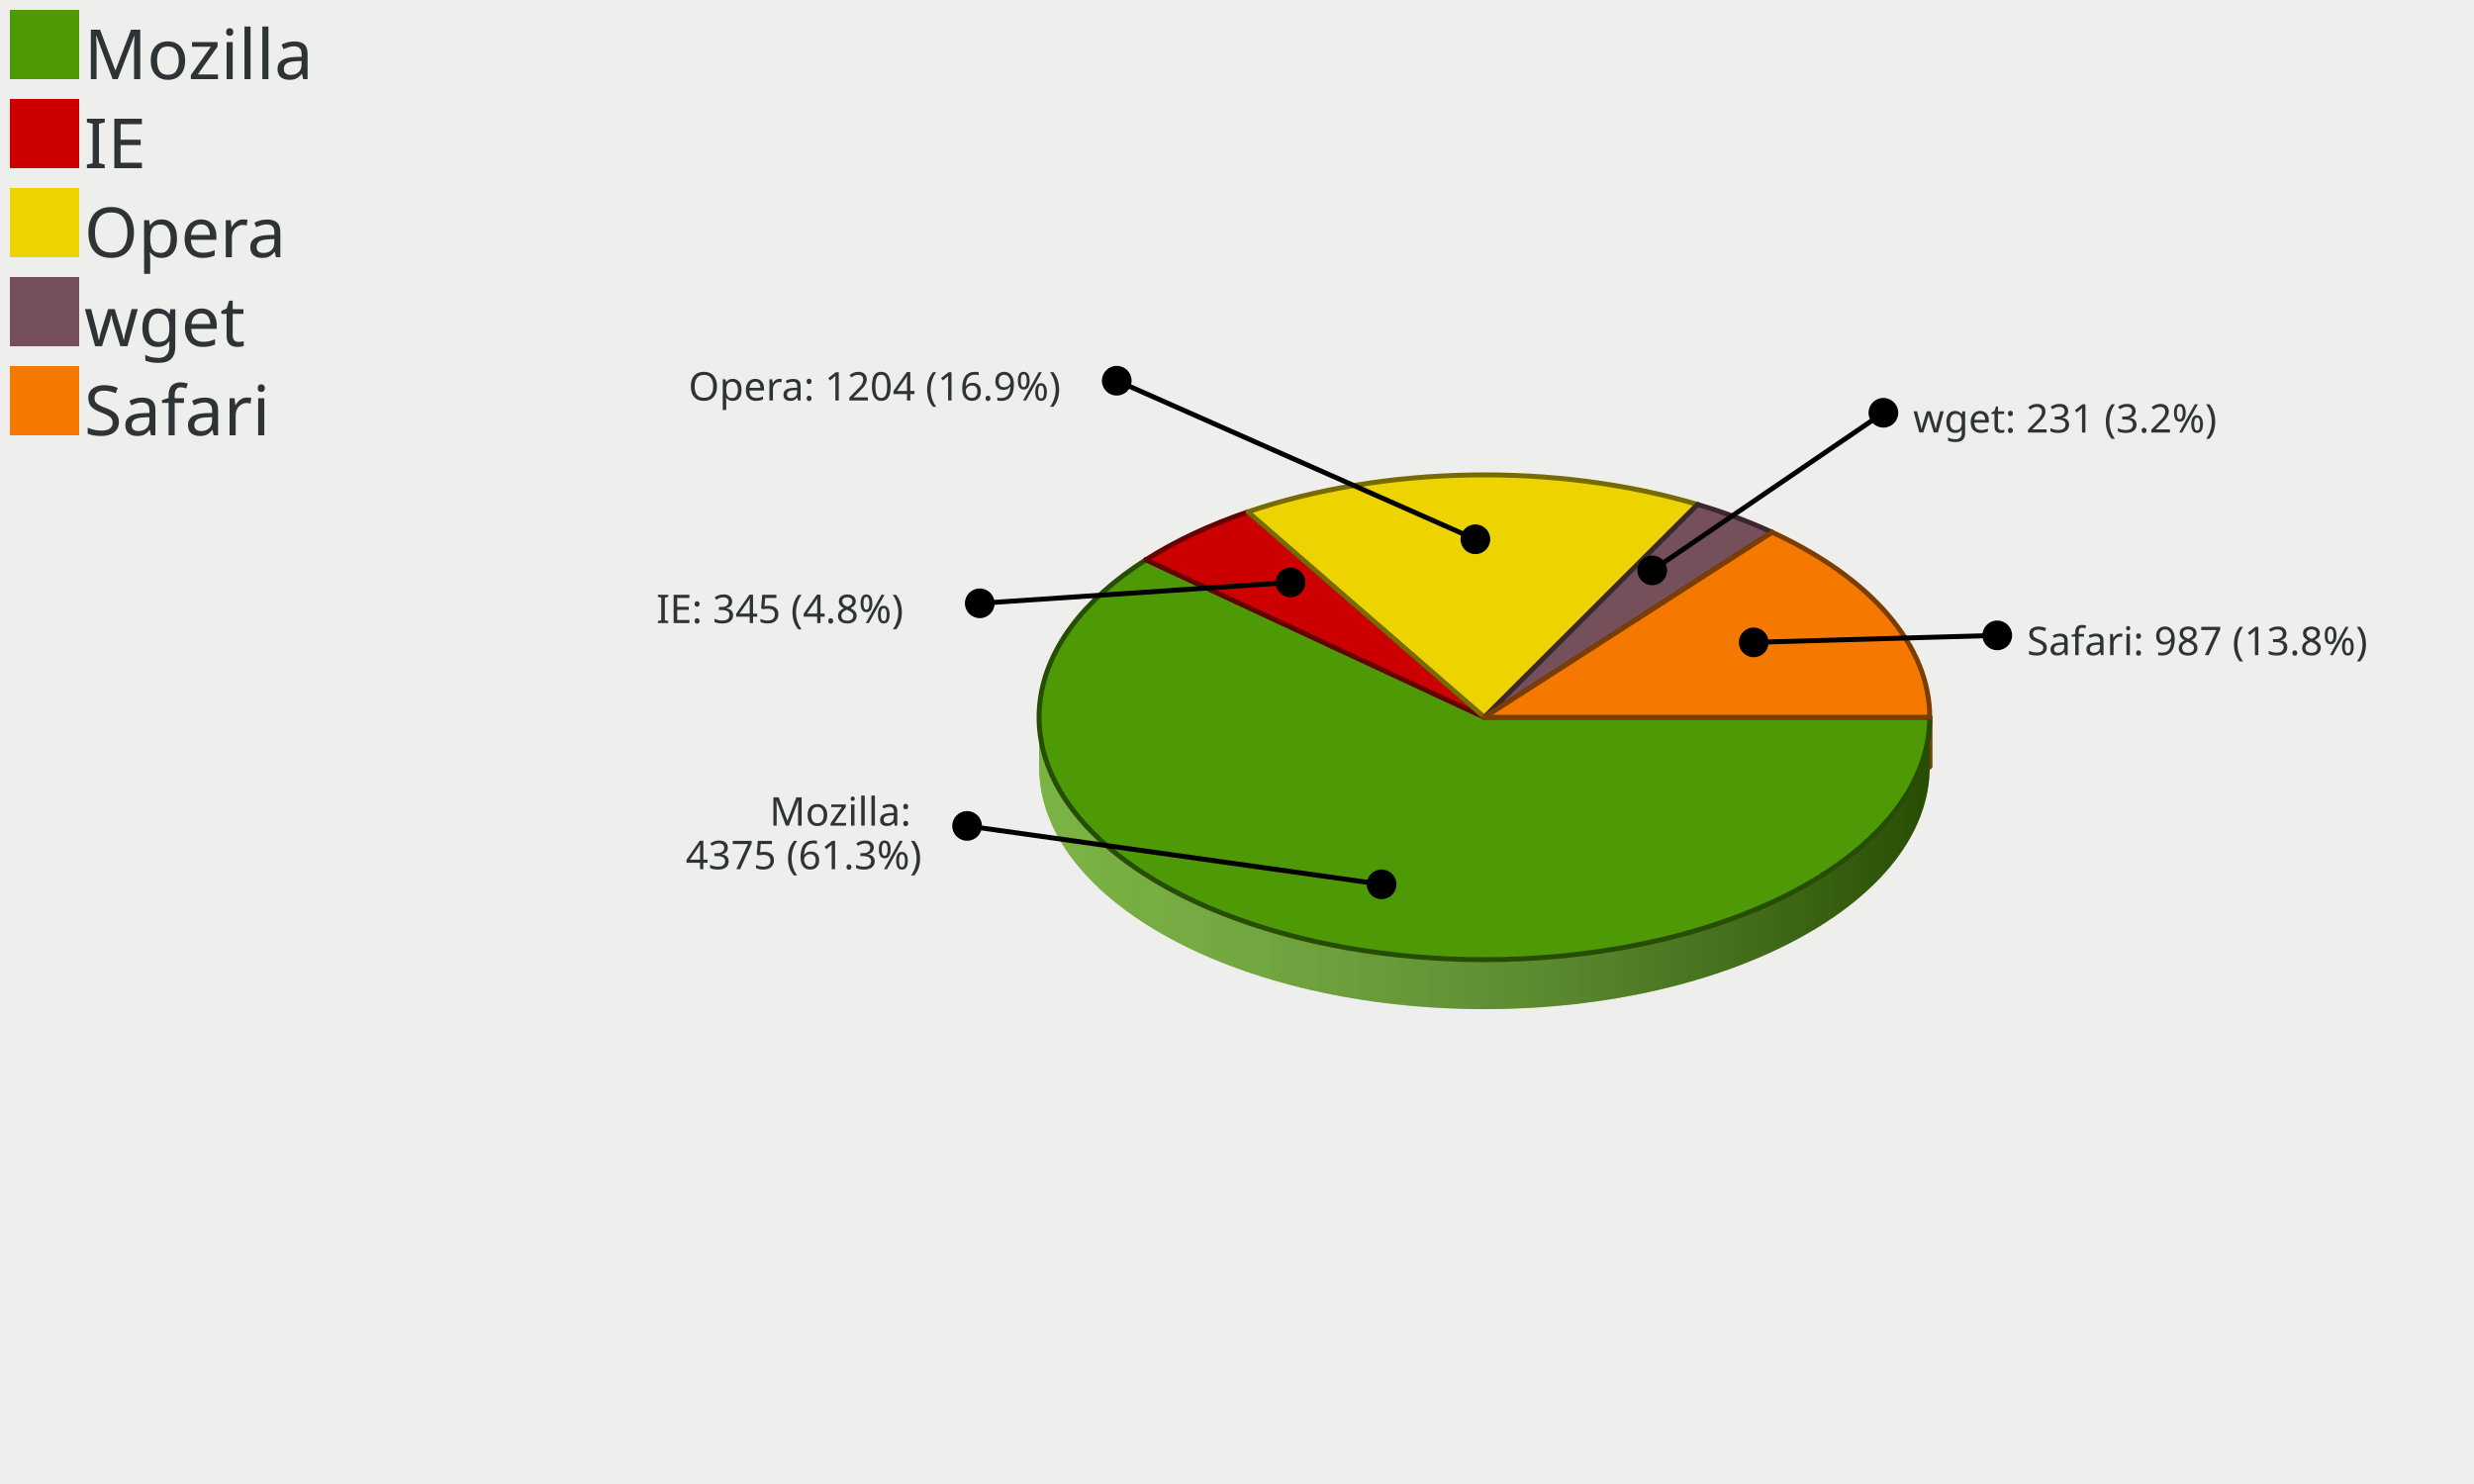
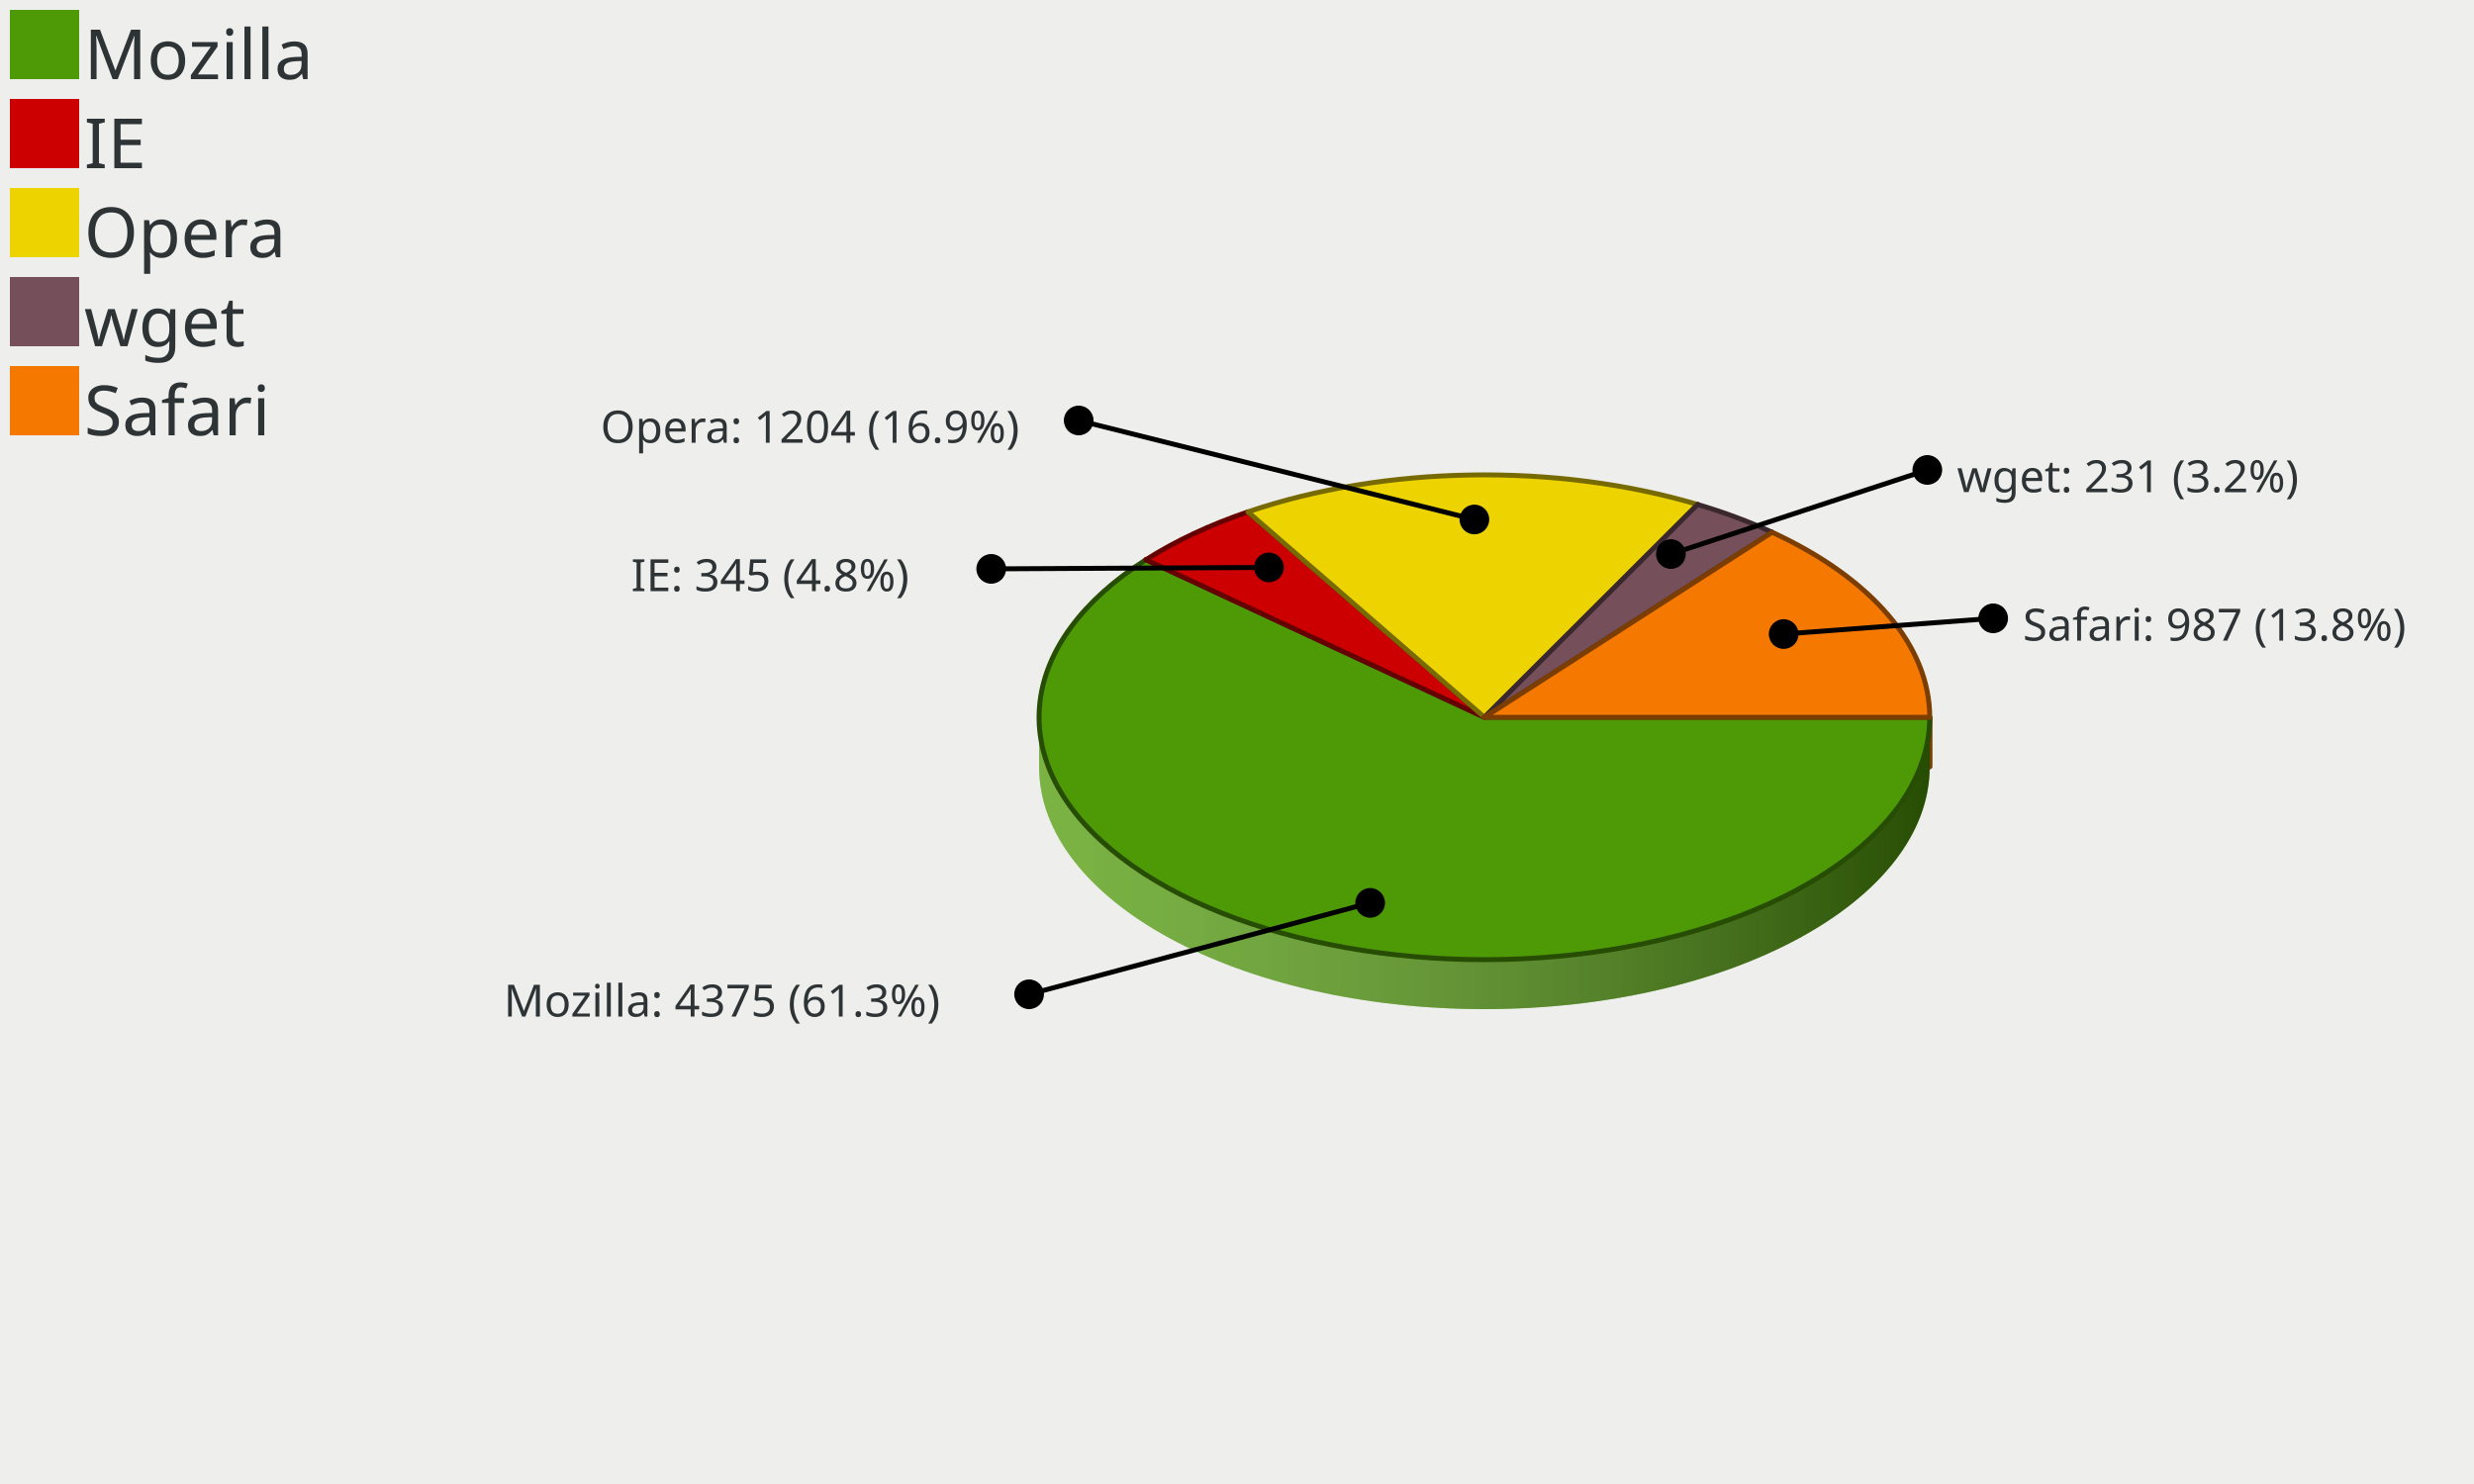
<svg xmlns="http://www.w3.org/2000/svg" xmlns:xlink="http://www.w3.org/1999/xlink" width="500" height="300" version="1.0" id="customPrefix">
  <defs>
    <linearGradient id="Definition_LinearGradient_210_145_390_145_ffffffbf_0000007f">
      <stop offset="0" style="stop-color: #ffffff; stop-opacity: 0.25;" />
      <stop offset="1" style="stop-color: #000000; stop-opacity: 0.50;" />
    </linearGradient>
    <linearGradient id="LinearGradient_210_145_390_145_ffffffbf_0000007f" x1="210" y1="145" x2="390" y2="145" gradientUnits="userSpaceOnUse" xlink:href="#Definition_LinearGradient_210_145_390_145_ffffffbf_0000007f" />
  </defs>
  <g id="customPrefixChart" color-rendering="optimizeQuality" shape-rendering="geometricPrecision" text-rendering="optimizeLegibility">
    <path d=" M 0,300 L 0,0 L 500,0 L 500,300 L 0,300 z " style="fill: #eeeeec; fill-opacity: 1.00; stroke: none;" id="customPrefixPolygon_1" />
    <path d=" M 0,300 L 0,0 L 100,0 L 100,300 L 0,300 z " style="fill: #000000; fill-opacity: 0.00; stroke: none;" id="customPrefixPolygon_2" />
    <path d=" M 2,16 L 2,2 L 16,2 L 16,16 L 2,16 z " style="fill: #4e9a06; fill-opacity: 1.00; stroke: none;" id="customPrefixPolygon_3" />
    <path d=" M 2,34 L 2,20 L 16,20 L 16,34 L 2,34 z " style="fill: #cc0000; fill-opacity: 1.00; stroke: none;" id="customPrefixPolygon_5" />
    <path d=" M 2,52 L 2,38 L 16,38 L 16,52 L 2,52 z " style="fill: #edd400; fill-opacity: 1.00; stroke: none;" id="customPrefixPolygon_7" />
    <path d=" M 2,70 L 2,56 L 16,56 L 16,70 L 2,70 z " style="fill: #75505b; fill-opacity: 1.00; stroke: none;" id="customPrefixPolygon_9" />
    <path d=" M 2,88 L 2,74 L 16,74 L 16,88 L 2,88 z " style="fill: #f57900; fill-opacity: 1.00; stroke: none;" id="customPrefixPolygon_11" />
    <path d="M 343.09,111.98 A 90.00,49.00 0 0,0 252.20,113.48 L 252.20,103.48 A 90.00,49 0 0,1 343.09,101.98 z" style="fill: #edd400; fill-opacity: 1.00; stroke: none;" id="customPrefixCircularArc_13" />
    <path d="M 343.09,111.98 A 90.00,49.00 0 0,0 252.20,113.48 L 252.20,103.48 A 90.00,49 0 0,1 343.09,101.98 z" style="fill: url(#LinearGradient_210_145_390_145_ffffffbf_0000007f); stroke: none;" />
    <path d="M 358.15,117.60 A 90.00,49.00 0 0,0 343.09,111.98 L 343.09,101.98 A 90.00,49 0 0,1 358.15,107.60 z" style="fill: #75505b; fill-opacity: 1.00; stroke: none;" id="customPrefixCircularArc_14" />
    <path d="M 358.15,117.60 A 90.00,49.00 0 0,0 343.09,111.98 L 343.09,101.98 A 90.00,49 0 0,1 358.15,107.60 z" style="fill: url(#LinearGradient_210_145_390_145_ffffffbf_0000007f); stroke: none;" />
    <path d="M 252.20,113.48 A 90.00,49.00 0 0,0 231.59,123.16 L 231.59,113.16 A 90.00,49 0 0,1 252.20,103.48 z" style="fill: #cc0000; fill-opacity: 1.00; stroke: none;" id="customPrefixCircularArc_15" />
    <path d="M 252.20,113.48 A 90.00,49.00 0 0,0 231.59,123.16 L 231.59,113.16 A 90.00,49 0 0,1 252.20,103.48 z" style="fill: url(#LinearGradient_210_145_390_145_ffffffbf_0000007f); stroke: none;" />
    <path d="M 390.00,155.00 A 90.00,49.00 0 0,0 358.15,117.60 L 358.15,107.60 A 90.00,49 0 0,1 390.00,145.00 z" style="fill: #f57900; fill-opacity: 1.00; stroke: none;" id="customPrefixCircularArc_16" />
    <path d="M 390.00,155.00 A 90.00,49.00 0 0,0 358.15,117.60 L 358.15,107.60 A 90.00,49 0 0,1 390.00,145.00 z" style="fill: url(#LinearGradient_210_145_390_145_ffffffbf_0000007f); stroke: none;" />
    <path d=" M 343.09,101.981 L 300,145 L 300,155 L 343.09,111.981 L 343.09,101.981 z " style="fill: #edd400; fill-opacity: 1.00; stroke: none;" id="customPrefixPolygon_17" />
    <path d=" M 343.09,101.981 L 300,145 L 300,155 L 343.09,111.981 L 343.09,101.981 z " style="fill: none; stroke: #776a00; stroke-width: 1; stroke-opacity: 1.00; stroke-linecap: round; stroke-linejoin: round;" id="customPrefixPolygon_18" />
    <path d=" M 343.09,101.981 L 300,145 L 300,155 L 343.09,111.981 L 343.09,101.981 z " style="fill: #75505b; fill-opacity: 1.00; stroke: none;" id="customPrefixPolygon_19" />
    <path d=" M 343.09,101.981 L 300,145 L 300,155 L 343.09,111.981 L 343.09,101.981 z " style="fill: none; stroke: #3b282e; stroke-width: 1; stroke-opacity: 1.00; stroke-linecap: round; stroke-linejoin: round;" id="customPrefixPolygon_20" />
    <path d=" M 252.196,103.484 L 300,145 L 300,155 L 252.196,113.484 L 252.196,103.484 z " style="fill: #cc0000; fill-opacity: 1.00; stroke: none;" id="customPrefixPolygon_21" />
    <path d=" M 252.196,103.484 L 300,145 L 300,155 L 252.196,113.484 L 252.196,103.484 z " style="fill: none; stroke: #660000; stroke-width: 1; stroke-opacity: 1.00; stroke-linecap: round; stroke-linejoin: round;" id="customPrefixPolygon_22" />
    <path d=" M 252.196,103.484 L 300,145 L 300,155 L 252.196,113.484 L 252.196,103.484 z " style="fill: #edd400; fill-opacity: 1.00; stroke: none;" id="customPrefixPolygon_23" />
    <path d=" M 252.196,103.484 L 300,145 L 300,155 L 252.196,113.484 L 252.196,103.484 z " style="fill: none; stroke: #776a00; stroke-width: 1; stroke-opacity: 1.00; stroke-linecap: round; stroke-linejoin: round;" id="customPrefixPolygon_24" />
    <path d=" M 358.15,107.601 L 300,145 L 300,155 L 358.15,117.601 L 358.15,107.601 z " style="fill: #75505b; fill-opacity: 1.00; stroke: none;" id="customPrefixPolygon_25" />
    <path d=" M 358.15,107.601 L 300,145 L 300,155 L 358.15,117.601 L 358.15,107.601 z " style="fill: none; stroke: #3b282e; stroke-width: 1; stroke-opacity: 1.00; stroke-linecap: round; stroke-linejoin: round;" id="customPrefixPolygon_26" />
    <path d=" M 358.15,107.601 L 300,145 L 300,155 L 358.15,117.601 L 358.15,107.601 z " style="fill: #f57900; fill-opacity: 1.00; stroke: none;" id="customPrefixPolygon_27" />
    <path d=" M 358.15,107.601 L 300,145 L 300,155 L 358.15,117.601 L 358.15,107.601 z " style="fill: none; stroke: #7b3d00; stroke-width: 1; stroke-opacity: 1.00; stroke-linecap: round; stroke-linejoin: round;" id="customPrefixPolygon_28" />
    <path d=" M 231.59,113.16 L 300,145 L 300,155 L 231.59,123.16 L 231.59,113.16 z " style="fill: #4e9a06; fill-opacity: 1.00; stroke: none;" id="customPrefixPolygon_29" />
    <path d=" M 231.59,113.16 L 300,145 L 300,155 L 231.59,123.16 L 231.59,113.16 z " style="fill: none; stroke: #274d03; stroke-width: 1; stroke-opacity: 1.00; stroke-linecap: round; stroke-linejoin: round;" id="customPrefixPolygon_30" />
    <path d=" M 231.59,113.16 L 300,145 L 300,155 L 231.59,123.16 L 231.59,113.16 z " style="fill: #cc0000; fill-opacity: 1.00; stroke: none;" id="customPrefixPolygon_31" />
    <path d=" M 231.59,113.16 L 300,145 L 300,155 L 231.59,123.16 L 231.59,113.16 z " style="fill: none; stroke: #660000; stroke-width: 1; stroke-opacity: 1.00; stroke-linecap: round; stroke-linejoin: round;" id="customPrefixPolygon_32" />
    <path d=" M 390,145 L 300,145 L 300,155 L 390,155 L 390,145 z " style="fill: #4e9a06; fill-opacity: 1.00; stroke: none;" id="customPrefixPolygon_33" />
    <path d=" M 390,145 L 300,145 L 300,155 L 390,155 L 390,145 z " style="fill: none; stroke: #274d03; stroke-width: 1; stroke-opacity: 1.00; stroke-linecap: round; stroke-linejoin: round;" id="customPrefixPolygon_34" />
    <path d=" M 390,145 L 300,145 L 300,155 L 390,155 L 390,145 z " style="fill: #f57900; fill-opacity: 1.00; stroke: none;" id="customPrefixPolygon_35" />
    <path d=" M 390,145 L 300,145 L 300,155 L 390,155 L 390,145 z " style="fill: none; stroke: #7b3d00; stroke-width: 1; stroke-opacity: 1.00; stroke-linecap: round; stroke-linejoin: round;" id="customPrefixPolygon_36" />
    <path d="M 210.00,155.00 A 90.00,49.00 0 0,0 390.00,155.00 L 390.00,145.00 A 90.00,49 0 0,1 210.00,145.00 z" style="fill: #4e9a06; fill-opacity: 1.00; stroke: none;" id="customPrefixCircularArc_37" />
    <path d="M 210.00,155.00 A 90.00,49.00 0 0,0 390.00,155.00 L 390.00,145.00 A 90.00,49 0 0,1 210.00,145.00 z" style="fill: url(#LinearGradient_210_145_390_145_ffffffbf_0000007f); stroke: none;" />
    <path d="M 231.59,123.16 A 90.00,49.00 0 0,0 210.00,155.00 L 210.00,145.00 A 90.00,49 0 0,1 231.59,113.16 z" style="fill: #4e9a06; fill-opacity: 1.00; stroke: none;" id="customPrefixCircularArc_38" />
    <path d="M 231.59,123.16 A 90.00,49.00 0 0,0 210.00,155.00 L 210.00,145.00 A 90.00,49 0 0,1 231.59,113.16 z" style="fill: url(#LinearGradient_210_145_390_145_ffffffbf_0000007f); stroke: none;" />
    <path d="M 300.00,145.00 L 390.00,145.00 A 90.00,49.00 0 1,1 231.59,113.16 z" style="fill: #4e9a06; fill-opacity: 1.00; stroke: none;" id="customPrefixCircleSector_39" />
    <path d="M 300.00,145.00 L 390.00,145.00 A 90.00,49.00 0 1,1 231.59,113.16 z" style="fill: none; stroke: #274d03; stroke-width: 1; stroke-opacity: 1.00; stroke-linecap: round; stroke-linejoin: round;" id="customPrefixCircleSector_40" />
    <path d="M 300.00,145.00 L 231.59,113.16 A 90.00,49.00 0 0,1 252.20,103.48 z" style="fill: #cc0000; fill-opacity: 1.00; stroke: none;" id="customPrefixCircleSector_41" />
    <path d="M 300.00,145.00 L 231.59,113.16 A 90.00,49.00 0 0,1 252.20,103.48 z" style="fill: none; stroke: #660000; stroke-width: 1; stroke-opacity: 1.00; stroke-linecap: round; stroke-linejoin: round;" id="customPrefixCircleSector_42" />
    <path d="M 300.00,145.00 L 252.20,103.48 A 90.00,49.00 0 0,1 343.09,101.98 z" style="fill: #edd400; fill-opacity: 1.00; stroke: none;" id="customPrefixCircleSector_43" />
    <path d="M 300.00,145.00 L 252.20,103.48 A 90.00,49.00 0 0,1 343.09,101.98 z" style="fill: none; stroke: #776a00; stroke-width: 1; stroke-opacity: 1.00; stroke-linecap: round; stroke-linejoin: round;" id="customPrefixCircleSector_44" />
    <path d="M 300.00,145.00 L 343.09,101.98 A 90.00,49.00 0 0,1 358.15,107.60 z" style="fill: #75505b; fill-opacity: 1.00; stroke: none;" id="customPrefixCircleSector_45" />
    <path d="M 300.00,145.00 L 343.09,101.98 A 90.00,49.00 0 0,1 358.15,107.60 z" style="fill: none; stroke: #3b282e; stroke-width: 1; stroke-opacity: 1.00; stroke-linecap: round; stroke-linejoin: round;" id="customPrefixCircleSector_46" />
    <path d="M 300.00,145.00 L 358.15,107.60 A 90.00,49.00 0 0,1 390.00,145.00 z" style="fill: #f57900; fill-opacity: 1.00; stroke: none;" id="customPrefixCircleSector_47" />
    <path d="M 300.00,145.00 L 358.15,107.60 A 90.00,49.00 0 0,1 390.00,145.00 z" style="fill: none; stroke: #7b3d00; stroke-width: 1; stroke-opacity: 1.00; stroke-linecap: round; stroke-linejoin: round;" id="customPrefixCircleSector_48" />
-     <path d=" M 298.179,109.017 L 225.695,76.963" style="fill: none; stroke: #000000; stroke-width: 1; stroke-opacity: 1.00; stroke-linecap: round; stroke-linejoin: round;" id="customPrefixLine_49" />
-     <ellipse cx="298.179" cy="109.017" rx="3" ry="3" style="fill: #000000; fill-opacity: 1.00; stroke: none;" id="customPrefixCircle_50" />
-     <ellipse cx="225.695" cy="76.963" rx="3" ry="3" style="fill: #000000; fill-opacity: 1.00; stroke: none;" id="customPrefixCircle_51" />
-     <path d=" M 260.812,117.739 L 198.011,121.963" style="fill: none; stroke: #000000; stroke-width: 1; stroke-opacity: 1.00; stroke-linecap: round; stroke-linejoin: round;" id="customPrefixLine_53" />
-     <ellipse cx="260.812" cy="117.739" rx="3" ry="3" style="fill: #000000; fill-opacity: 1.00; stroke: none;" id="customPrefixCircle_54" />
-     <ellipse cx="198.011" cy="121.963" rx="3" ry="3" style="fill: #000000; fill-opacity: 1.00; stroke: none;" id="customPrefixCircle_55" />
-     <path d=" M 279.22,178.772 L 195.449,166.963" style="fill: none; stroke: #000000; stroke-width: 1; stroke-opacity: 1.00; stroke-linecap: round; stroke-linejoin: round;" id="customPrefixLine_57" />
-     <ellipse cx="279.22" cy="178.772" rx="3" ry="3" style="fill: #000000; fill-opacity: 1.00; stroke: none;" id="customPrefixCircle_58" />
-     <ellipse cx="195.449" cy="166.963" rx="3" ry="3" style="fill: #000000; fill-opacity: 1.00; stroke: none;" id="customPrefixCircle_59" />
-     <path d=" M 333.922,115.306 L 380.636,83.446" style="fill: none; stroke: #000000; stroke-width: 1; stroke-opacity: 1.00; stroke-linecap: round; stroke-linejoin: round;" id="customPrefixLine_61" />
-     <ellipse cx="333.922" cy="115.306" rx="3" ry="3" style="fill: #000000; fill-opacity: 1.00; stroke: none;" id="customPrefixCircle_62" />
-     <ellipse cx="380.636" cy="83.446" rx="3" ry="3" style="fill: #000000; fill-opacity: 1.00; stroke: none;" id="customPrefixCircle_63" />
-     <path d=" M 354.433,129.857 L 403.649,128.446" style="fill: none; stroke: #000000; stroke-width: 1; stroke-opacity: 1.00; stroke-linecap: round; stroke-linejoin: round;" id="customPrefixLine_65" />
-     <ellipse cx="354.433" cy="129.857" rx="3" ry="3" style="fill: #000000; fill-opacity: 1.00; stroke: none;" id="customPrefixCircle_66" />
-     <ellipse cx="403.65" cy="128.446" rx="3" ry="3" style="fill: #000000; fill-opacity: 1.00; stroke: none;" id="customPrefixCircle_67" />
+     <path d=" M 297.977,105.018 L 218.007,85" style="fill: none; stroke: #000000; stroke-width: 1; stroke-opacity: 1.00; stroke-linecap: round; stroke-linejoin: round;" id="customPrefixLine_49" />
+     <ellipse cx="297.977" cy="105.018" rx="3" ry="3" style="fill: #000000; fill-opacity: 1.00; stroke: none;" id="customPrefixCircle_50" />
+     <ellipse cx="218.007" cy="85" rx="3" ry="3" style="fill: #000000; fill-opacity: 1.00; stroke: none;" id="customPrefixCircle_51" />
+     <path d=" M 256.458,114.71 L 200.325,115" style="fill: none; stroke: #000000; stroke-width: 1; stroke-opacity: 1.00; stroke-linecap: round; stroke-linejoin: round;" id="customPrefixLine_53" />
+     <ellipse cx="256.458" cy="114.71" rx="3" ry="3" style="fill: #000000; fill-opacity: 1.00; stroke: none;" id="customPrefixCircle_54" />
+     <ellipse cx="200.325" cy="115" rx="3" ry="3" style="fill: #000000; fill-opacity: 1.00; stroke: none;" id="customPrefixCircle_55" />
+     <path d=" M 276.911,182.524 L 207.983,201" style="fill: none; stroke: #000000; stroke-width: 1; stroke-opacity: 1.00; stroke-linecap: round; stroke-linejoin: round;" id="customPrefixLine_57" />
+     <ellipse cx="276.911" cy="182.524" rx="3" ry="3" style="fill: #000000; fill-opacity: 1.00; stroke: none;" id="customPrefixCircle_58" />
+     <ellipse cx="207.983" cy="201" rx="3" ry="3" style="fill: #000000; fill-opacity: 1.00; stroke: none;" id="customPrefixCircle_59" />
+     <path d=" M 337.691,112.006 L 389.517,95" style="fill: none; stroke: #000000; stroke-width: 1; stroke-opacity: 1.00; stroke-linecap: round; stroke-linejoin: round;" id="customPrefixLine_61" />
+     <ellipse cx="337.691" cy="112.006" rx="3" ry="3" style="fill: #000000; fill-opacity: 1.00; stroke: none;" id="customPrefixCircle_62" />
+     <ellipse cx="389.516" cy="95" rx="3" ry="3" style="fill: #000000; fill-opacity: 1.00; stroke: none;" id="customPrefixCircle_63" />
+     <path d=" M 360.482,128.174 L 402.825,125" style="fill: none; stroke: #000000; stroke-width: 1; stroke-opacity: 1.00; stroke-linecap: round; stroke-linejoin: round;" id="customPrefixLine_65" />
+     <ellipse cx="360.482" cy="128.174" rx="3" ry="3" style="fill: #000000; fill-opacity: 1.00; stroke: none;" id="customPrefixCircle_66" />
+     <ellipse cx="402.825" cy="125" rx="3" ry="3" style="fill: #000000; fill-opacity: 1.00; stroke: none;" id="customPrefixCircle_67" />
    <text id="customPrefixTextBox_4" x="17" text-length="51.94px" y="16" style="font-size: 14px; font-family: sans-serif; fill: #2e3436; fill-opacity: 1.00; stroke: none;">Mozilla</text>
    <text id="customPrefixTextBox_6" x="17" text-length="14.84px" y="34" style="font-size: 14px; font-family: sans-serif; fill: #2e3436; fill-opacity: 1.00; stroke: none;">IE</text>
    <text id="customPrefixTextBox_8" x="17" text-length="37.1px" y="52" style="font-size: 14px; font-family: sans-serif; fill: #2e3436; fill-opacity: 1.00; stroke: none;">Opera</text>
    <text id="customPrefixTextBox_10" x="17" text-length="29.68px" y="70" style="font-size: 14px; font-family: sans-serif; fill: #2e3436; fill-opacity: 1.00; stroke: none;">wget</text>
    <text id="customPrefixTextBox_12" x="17" text-length="44.52px" y="88" style="font-size: 14px; font-family: sans-serif; fill: #2e3436; fill-opacity: 1.00; stroke: none;">Safari</text>
-     <text id="customPrefixTextBox_52" x="139.135" text-length="80.56px" y="80.963" style="font-size: 8px; font-family: sans-serif; fill: #2e3436; fill-opacity: 1.00; stroke: none;">Opera: 1204 (16.9%)</text>
-     <text id="customPrefixTextBox_56" x="132.651" text-length="59.36px" y="125.963" style="font-size: 8px; font-family: sans-serif; fill: #2e3436; fill-opacity: 1.00; stroke: none;">IE: 345 (4.8%)</text>
-     <text id="customPrefixTextBox_60" x="155.529" text-length="33.92px" y="166.913" style="font-size: 8px; font-family: sans-serif; fill: #2e3436; fill-opacity: 1.00; stroke: none;">Mozilla:</text>
-     <text id="customPrefixTextBox_60" x="138.569" text-length="50.88px" y="175.713" style="font-size: 8px; font-family: sans-serif; fill: #2e3436; fill-opacity: 1.00; stroke: none;">4375 (61.3%)</text>
-     <text id="customPrefixTextBox_64" x="386.636" text-length="67.84px" y="87.446" style="font-size: 8px; font-family: sans-serif; fill: #2e3436; fill-opacity: 1.00; stroke: none;">wget: 231 (3.2%)</text>
-     <text id="customPrefixTextBox_68" x="409.65" text-length="80.56px" y="132.446" style="font-size: 8px; font-family: sans-serif; fill: #2e3436; fill-opacity: 1.00; stroke: none;">Safari: 987 (13.8%)</text>
+     <text id="customPrefixTextBox_52" x="121.377" text-length="90.63px" y="89.5" style="font-size: 9px; font-family: sans-serif; fill: #2e3436; fill-opacity: 1.00; stroke: none;">Opera: 1204 (16.9%)</text>
+     <text id="customPrefixTextBox_56" x="127.545" text-length="66.78px" y="119.5" style="font-size: 9px; font-family: sans-serif; fill: #2e3436; fill-opacity: 1.00; stroke: none;">IE: 345 (4.8%)</text>
+     <text id="customPrefixTextBox_60" x="101.813" text-length="100.17px" y="205.5" style="font-size: 9px; font-family: sans-serif; fill: #2e3436; fill-opacity: 1.00; stroke: none;">Mozilla: 4375 (61.3%)</text>
+     <text id="customPrefixTextBox_64" x="395.516" text-length="76.32px" y="99.5" style="font-size: 9px; font-family: sans-serif; fill: #2e3436; fill-opacity: 1.00; stroke: none;">wget: 231 (3.2%)</text>
+     <text id="customPrefixTextBox_68" x="408.825" text-length="90.63px" y="129.5" style="font-size: 9px; font-family: sans-serif; fill: #2e3436; fill-opacity: 1.00; stroke: none;">Safari: 987 (13.8%)</text>
  </g>
</svg>
